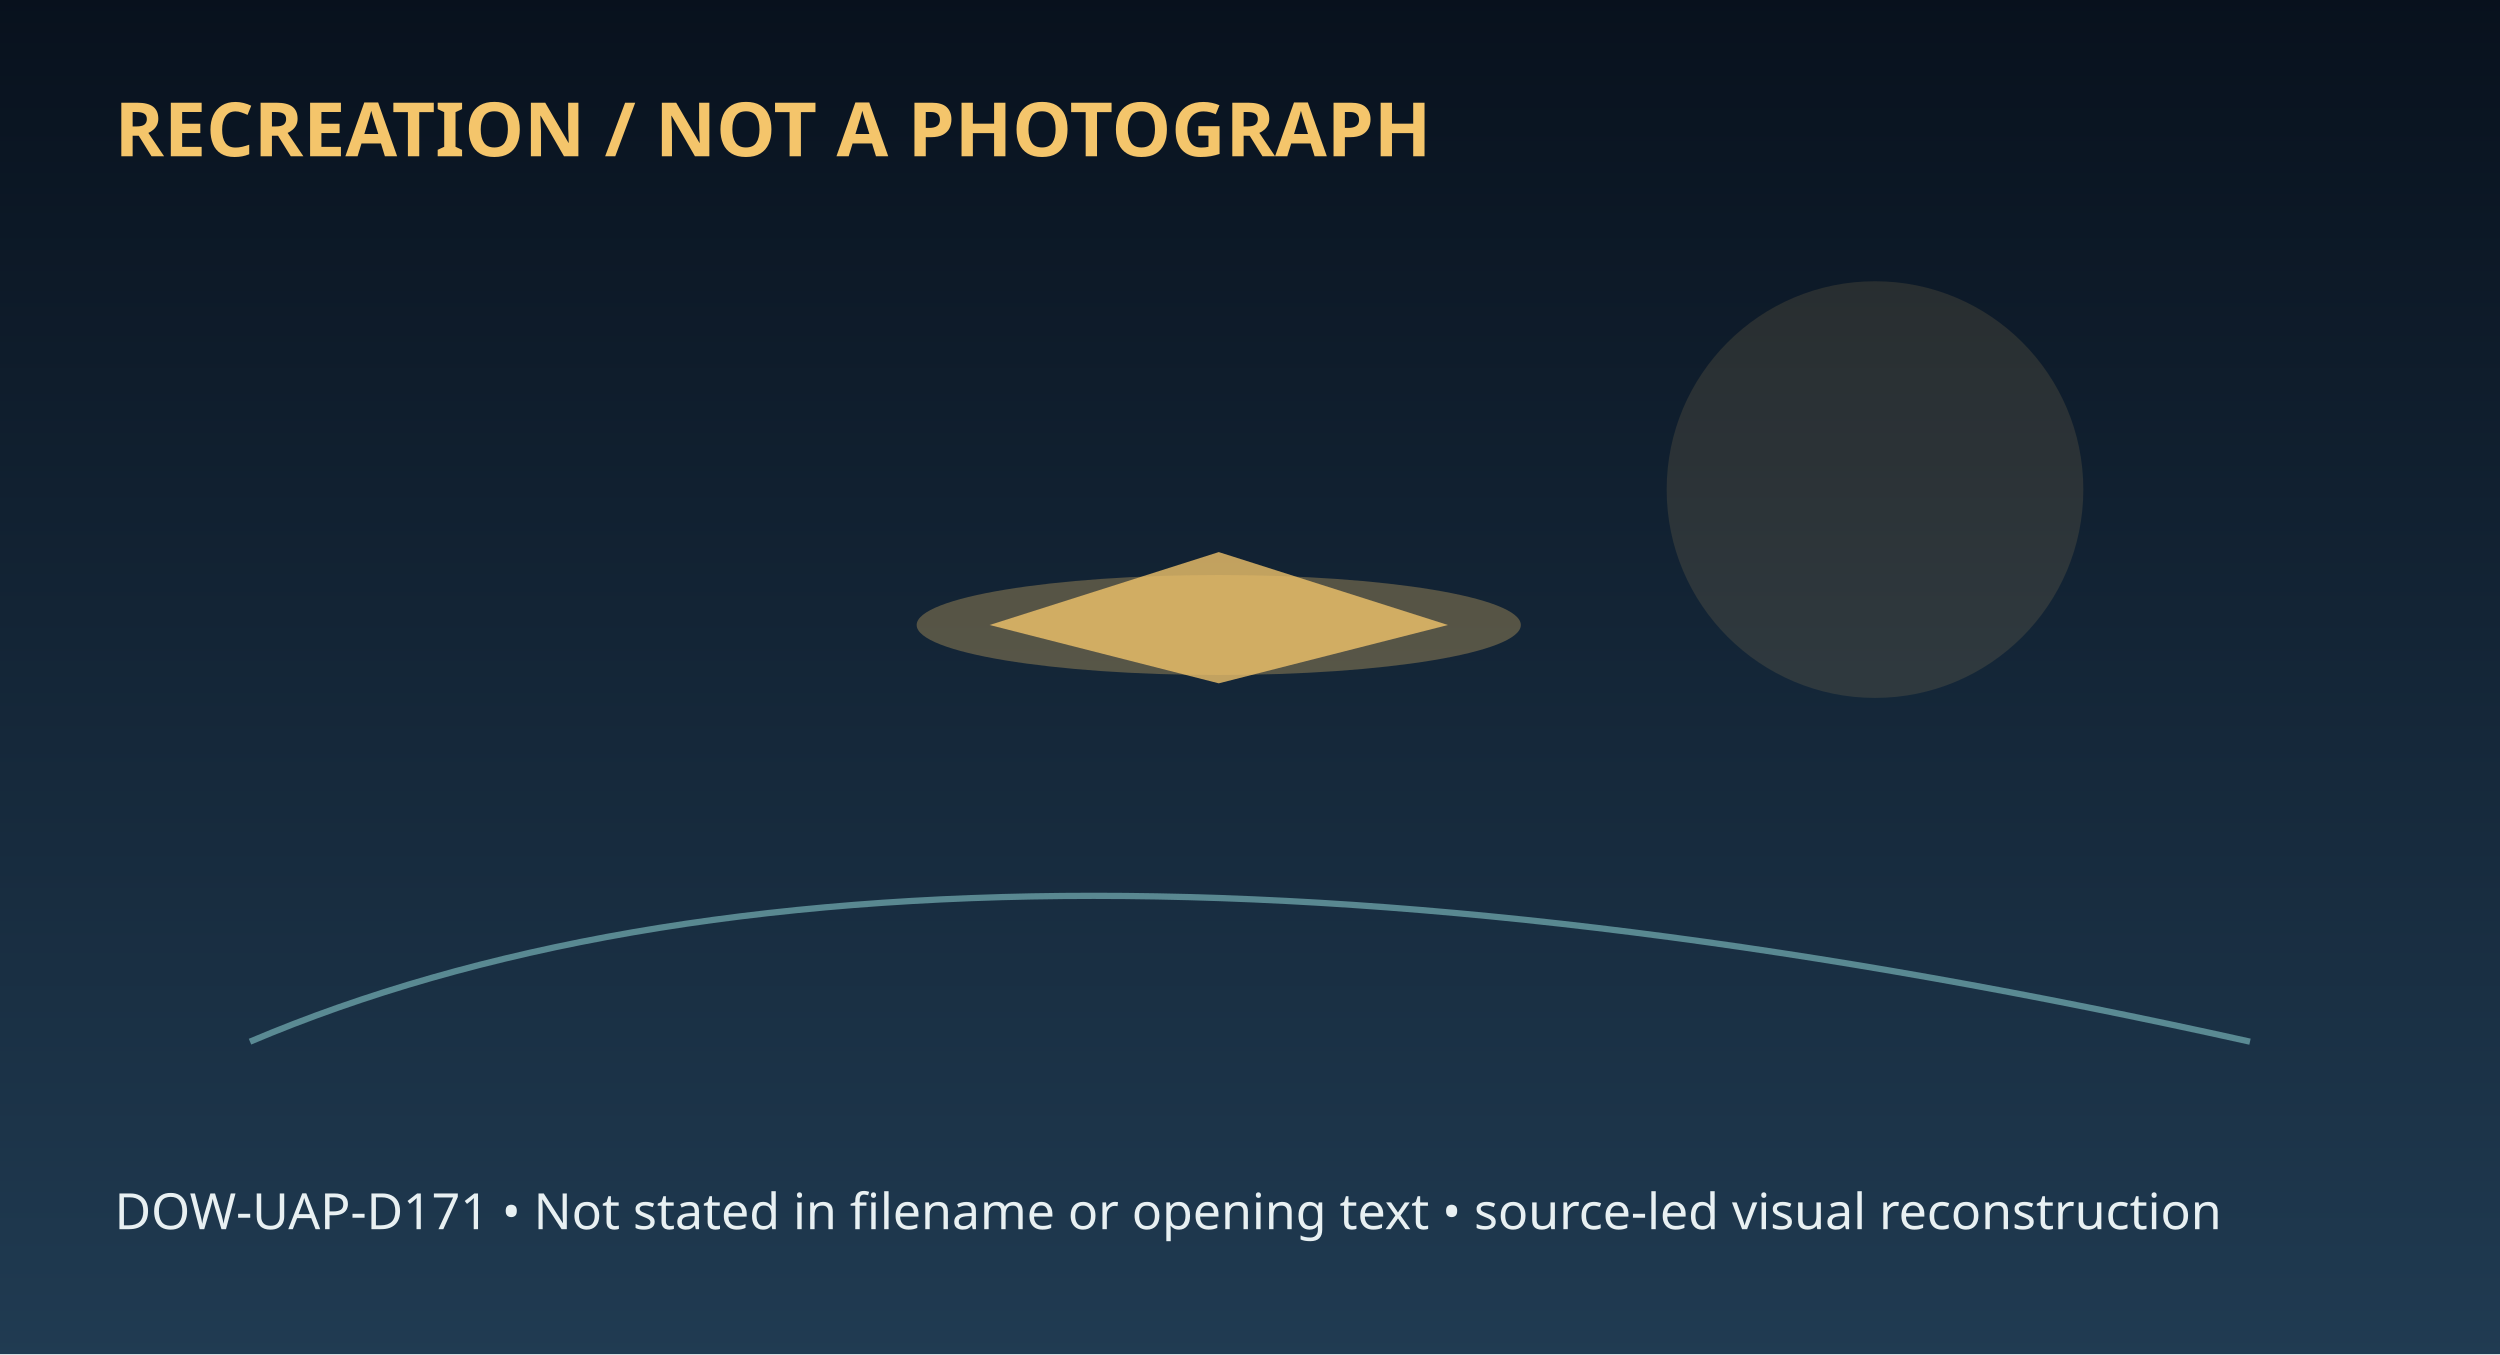
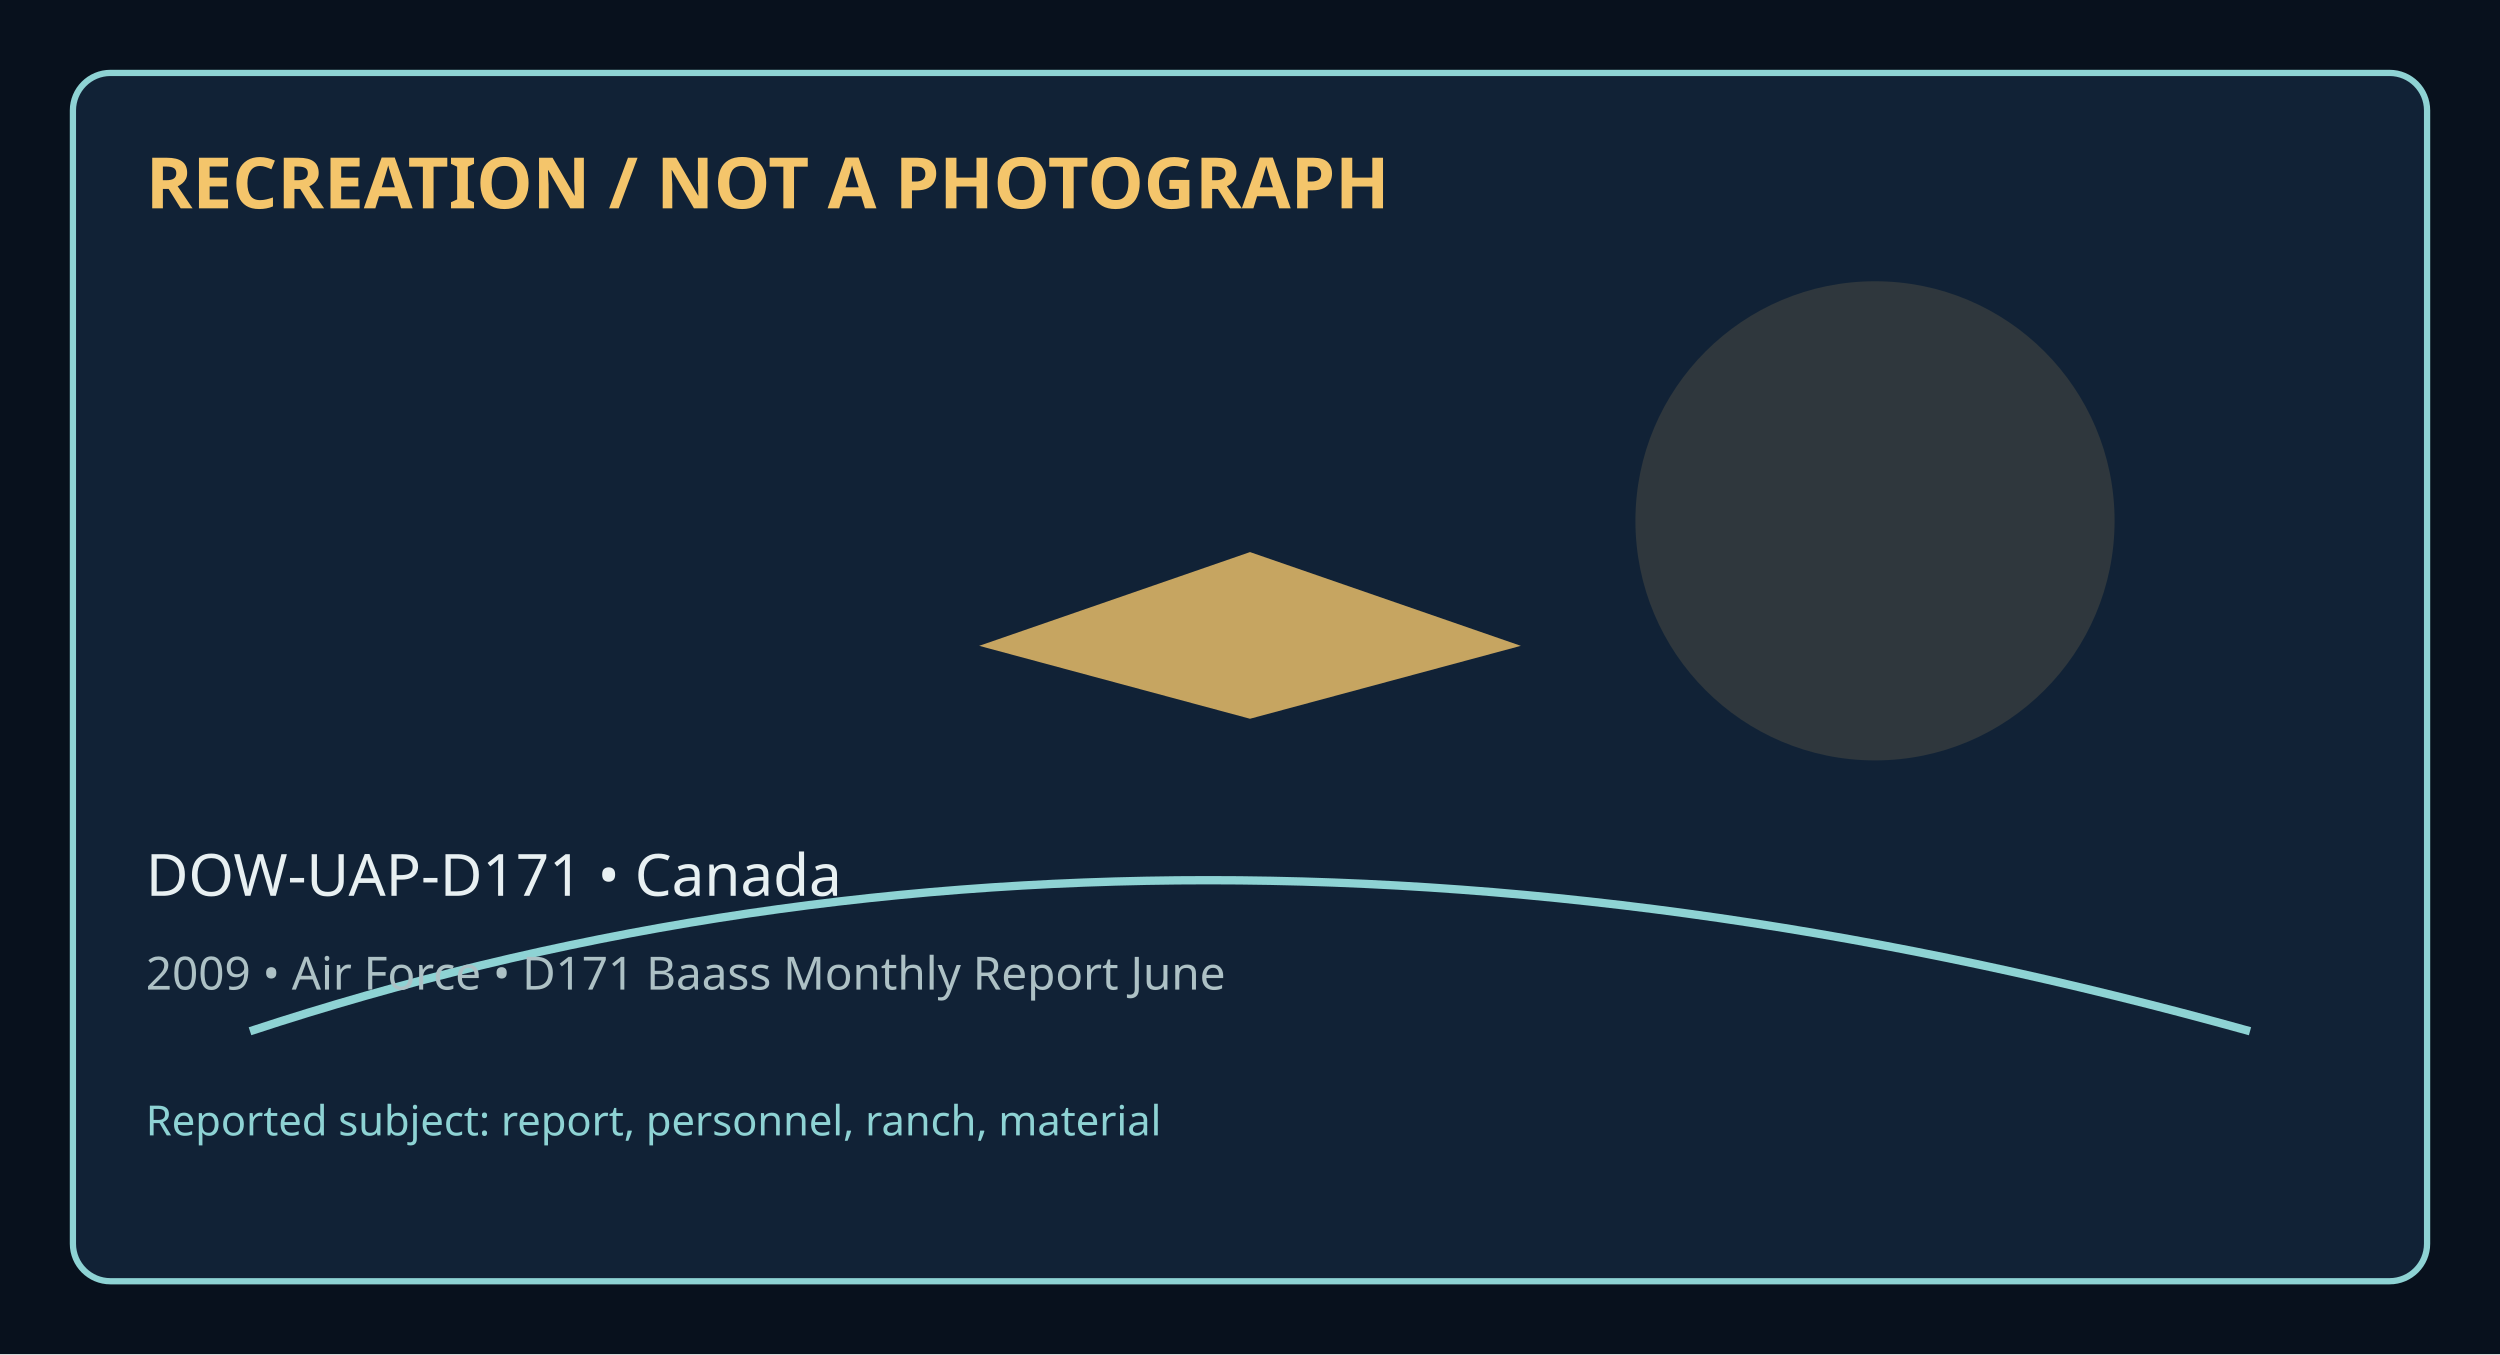
<svg xmlns="http://www.w3.org/2000/svg" viewBox="0 0 1200 650">
-   <defs>
-     <linearGradient id="g" x2="0" y2="1">
-       <stop stop-color="#08111d" />
-       <stop offset="1" stop-color="#203b52" />
-     </linearGradient>
-   </defs>
-   <rect width="1200" height="650" fill="url(#g)" />
-   <circle cx="900" cy="235" r="100" fill="#f4c56b" opacity=".12" />
-   <path d="M120 500 Q450 360 1080 500" fill="none" stroke="#8ed3d4" stroke-width="3" opacity=".55" />
-   <path d="M475 300 l110 -35 110 35 -110 28z" fill="#f4c56b" opacity=".78" />
-   <ellipse cx="585" cy="300" rx="145" ry="24" fill="#f4c56b" opacity=".3" />
-   <text x="55" y="75" fill="#f4c56b" font-family="sans-serif" font-size="36" font-weight="700">RECREATION / NOT A PHOTOGRAPH</text>
-   <text x="55" y="590" fill="#e8f0f2" font-family="sans-serif" font-size="24">DOW-UAP-D171 • Not stated in filename or opening text • source-led visual reconstruction</text>
+   <rect width="1200" height="650" fill="#08111d" />
+   <rect x="35" y="35" width="1130" height="580" rx="18" fill="#112236" stroke="#8ed3d4" stroke-width="3" />
+   <circle cx="900" cy="250" r="115" fill="#f4c56b" opacity=".13" />
+   <path d="M120 495 Q560 350 1080 495" fill="none" stroke="#8ed3d4" stroke-width="4" />
+   <path d="M470 310 L600 265 L730 310 L600 345 Z" fill="#f4c56b" opacity=".8" />
+   <text x="70" y="100" fill="#f4c56b" font-family="sans-serif" font-size="34" font-weight="700">RECREATION / NOT A PHOTOGRAPH</text>
+   <text x="70" y="430" fill="#e8f0f2" font-family="sans-serif" font-size="28">DOW-UAP-D171 • Canada</text>
+   <text x="70" y="475" fill="#adc1c5" font-family="sans-serif" font-size="22">2009 • Air Force • D171 Baass Monthly Report June</text>
+   <text x="70" y="545" fill="#8ed3d4" font-family="sans-serif" font-size="20">Reported subject: report, personnel, ranch, material</text>
</svg>
